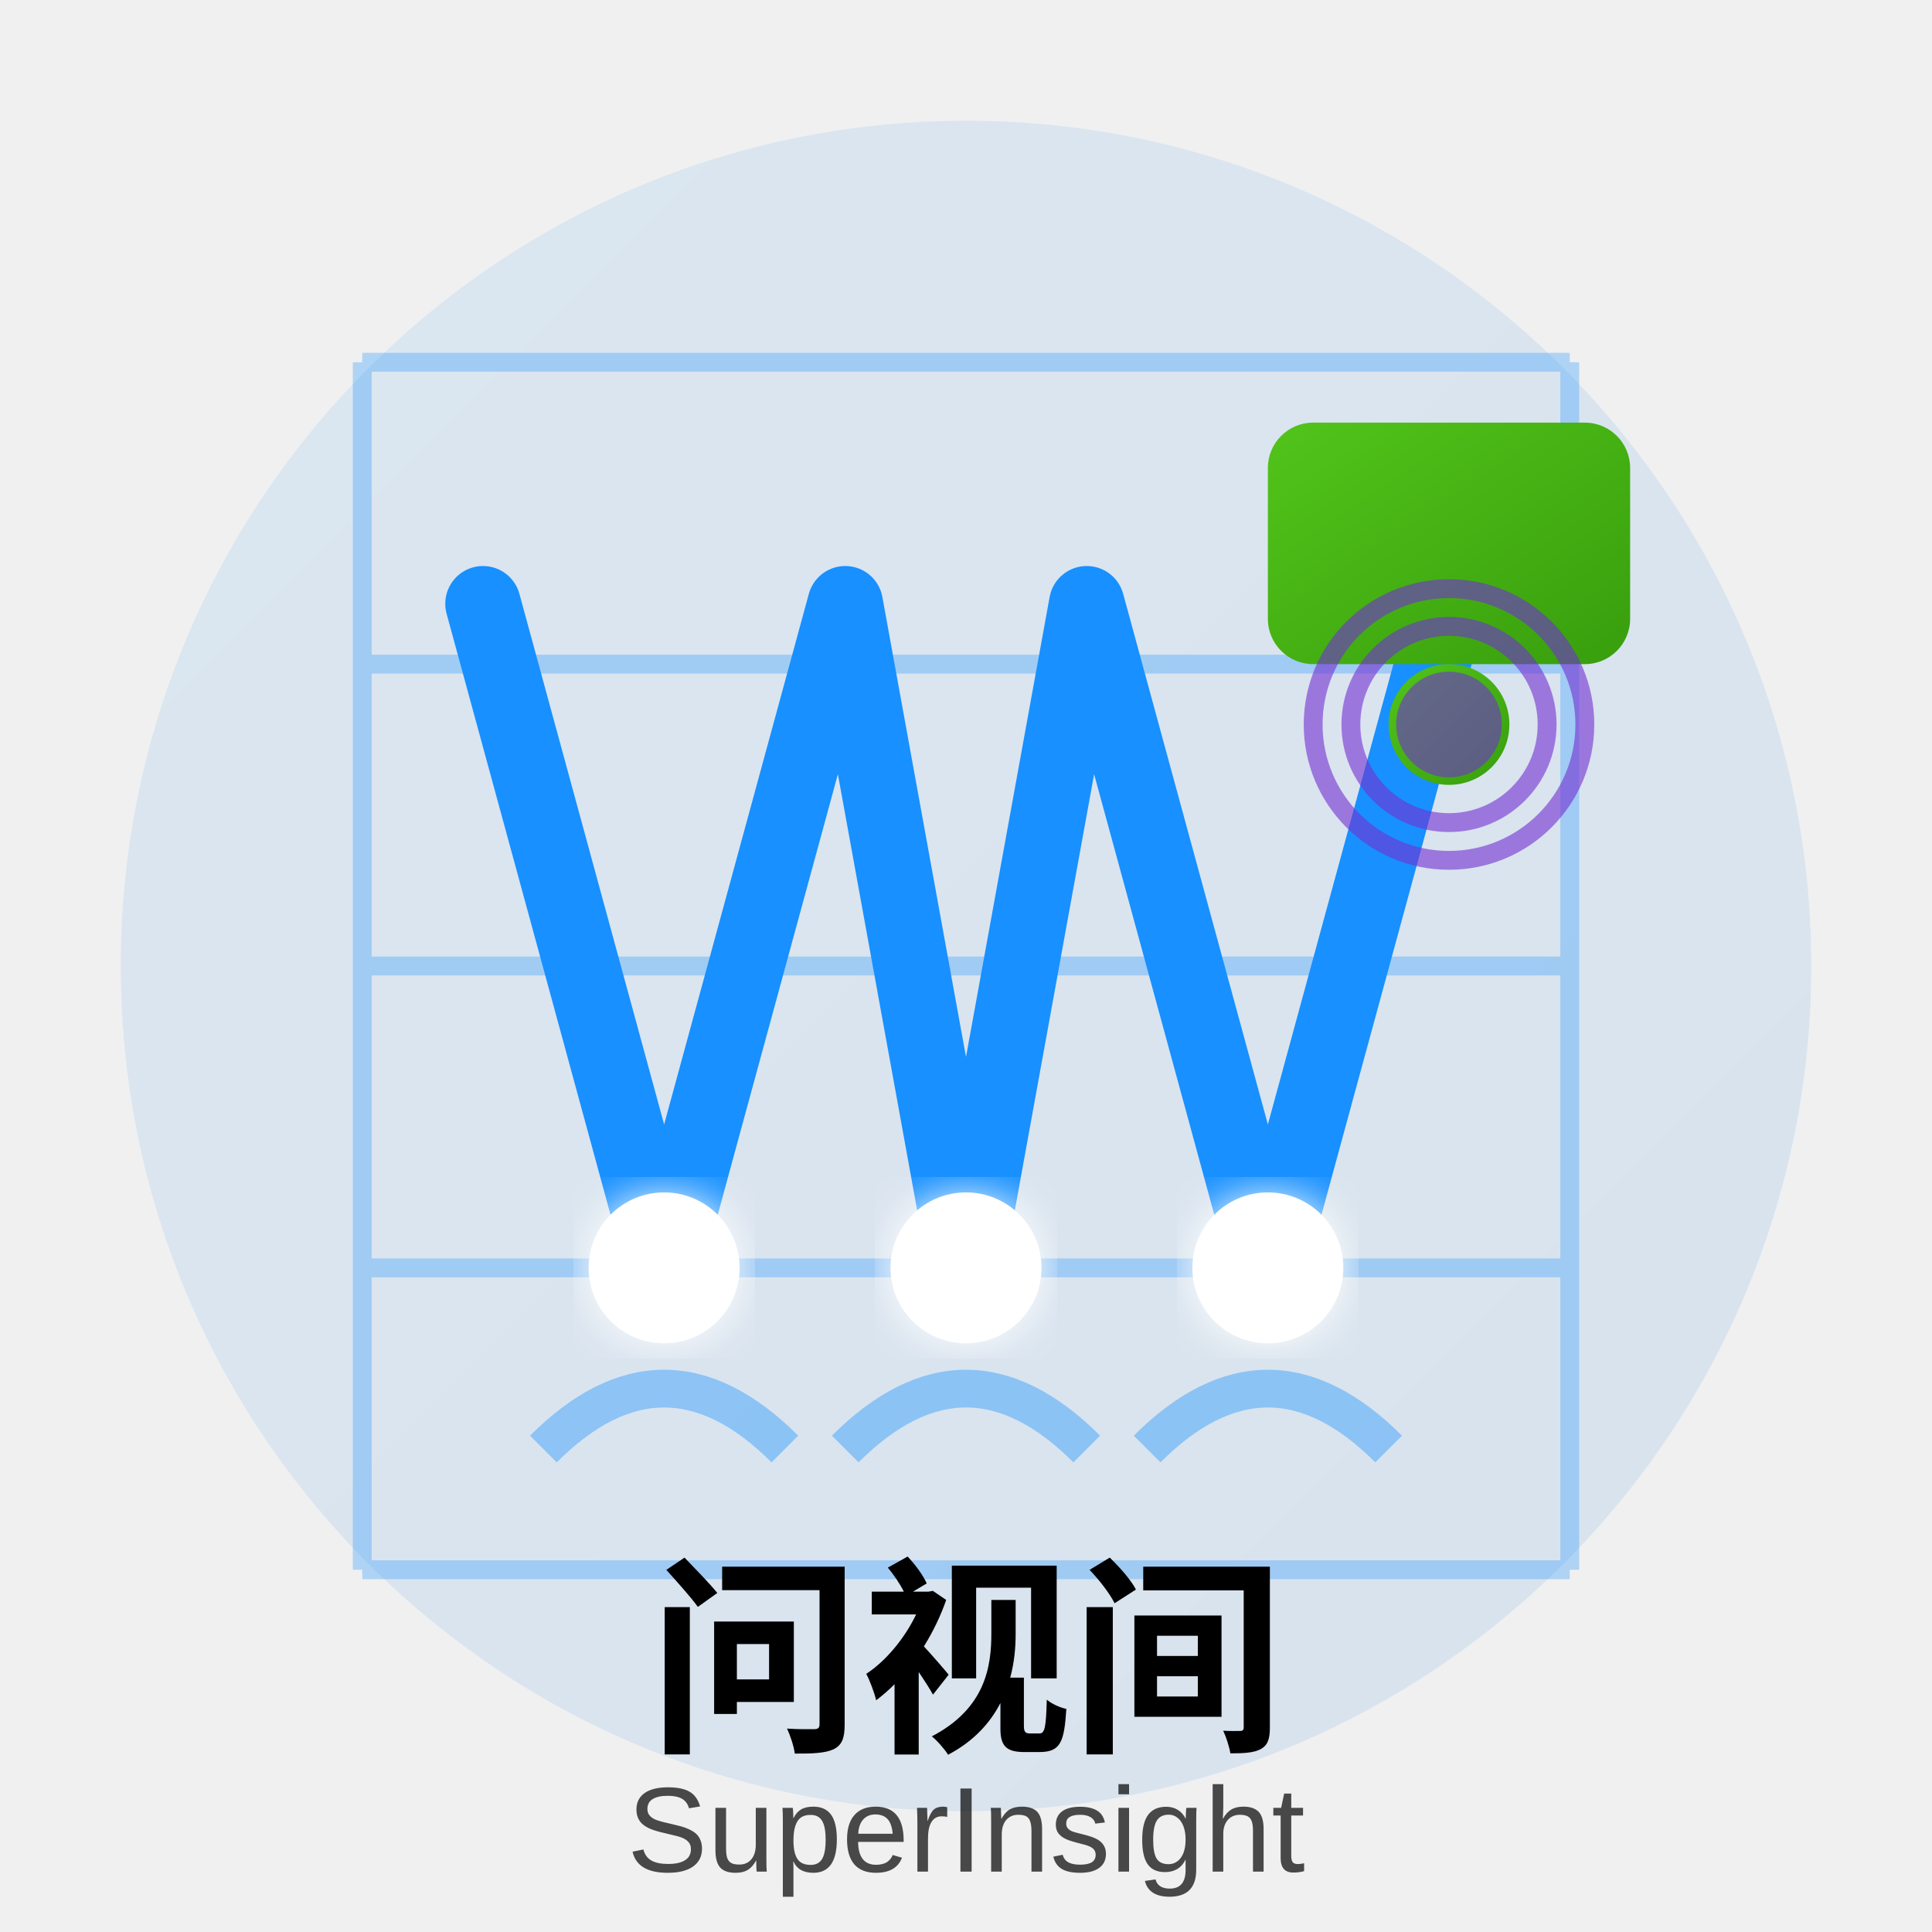
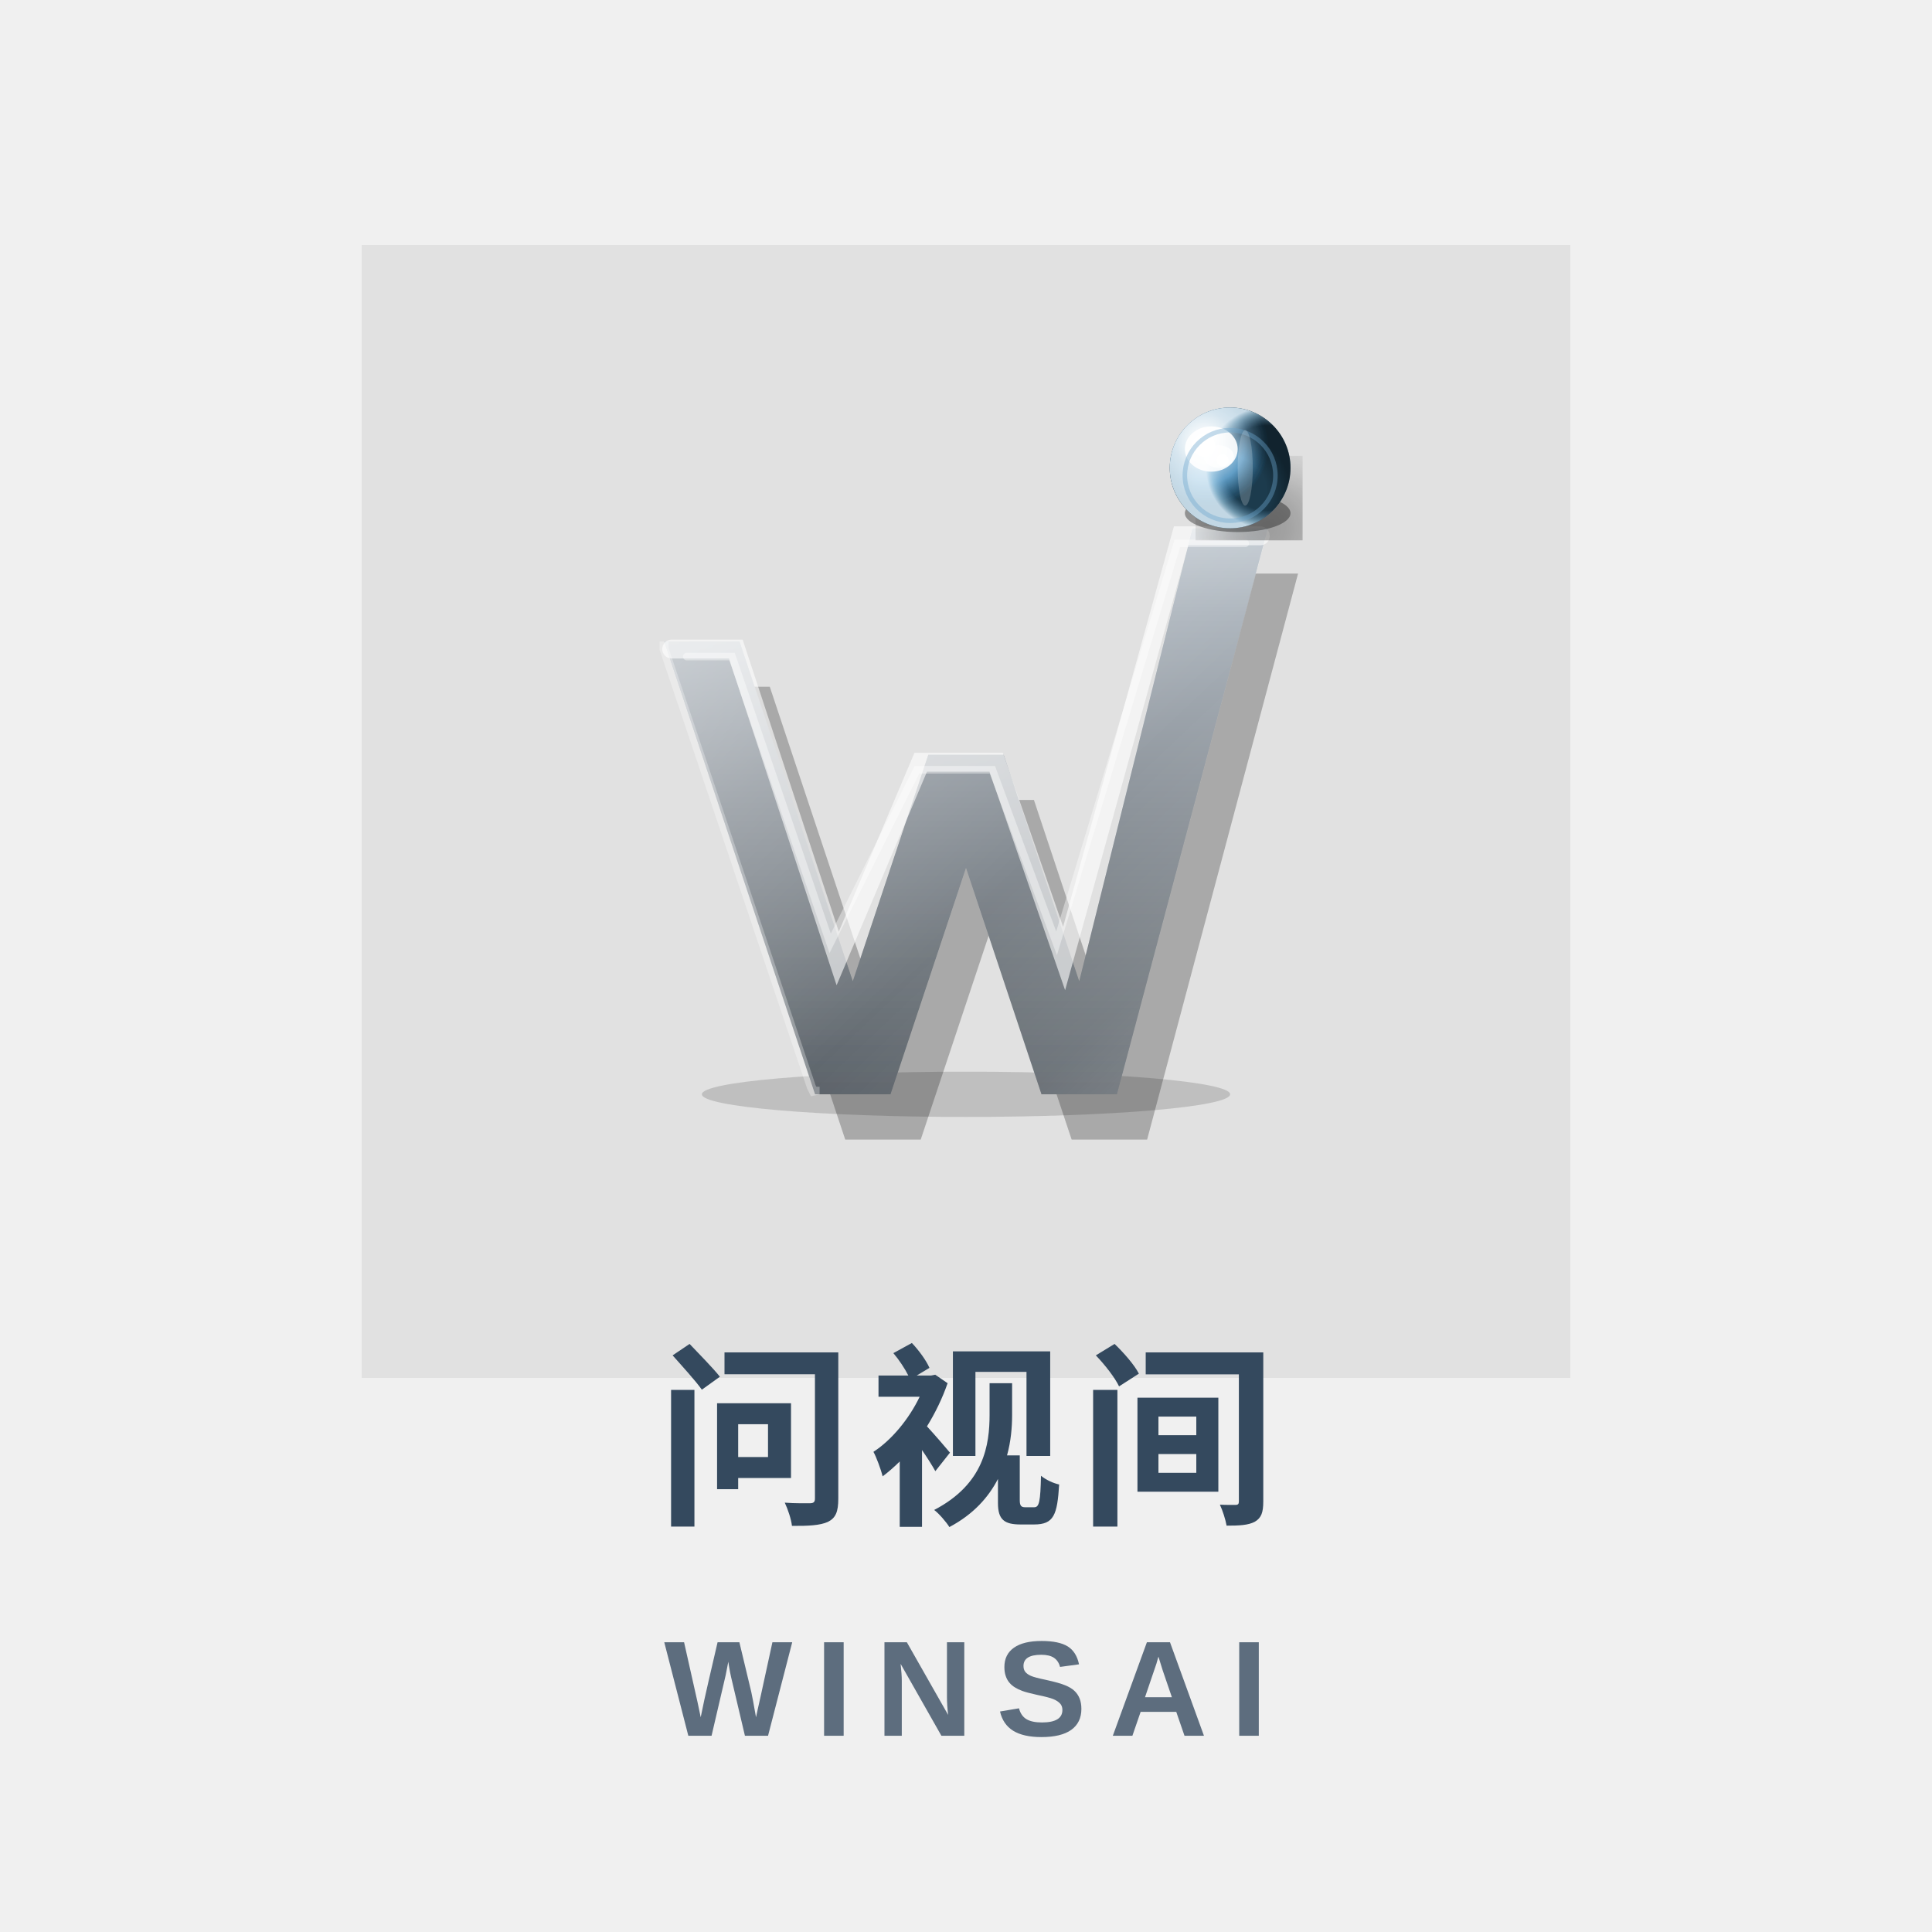
- <svg xmlns="http://www.w3.org/2000/svg" width="256" height="256" viewBox="0 0 256 256" fill="none">
+ <svg xmlns="http://www.w3.org/2000/svg" viewBox="0 0 256 256" fill="none">
  <defs>
-     <linearGradient id="sqBg" x1="0%" y1="0%" x2="100%" y2="100%">
-       <stop offset="0%" style="stop-color:#1890FF;stop-opacity:1" />
-       <stop offset="100%" style="stop-color:#096DD9;stop-opacity:1" />
+     <linearGradient id="wGrad256" x1="0%" y1="0%" x2="0%" y2="100%">
+       <stop offset="0%" stop-color="#C5CDD4" />
+       <stop offset="15%" stop-color="#ADB5BD" />
+       <stop offset="50%" stop-color="#8B9299" />
+       <stop offset="85%" stop-color="#6B7278" />
+       <stop offset="100%" stop-color="#5B6269" />
    </linearGradient>
-     <linearGradient id="sqLabel" x1="0%" y1="0%" x2="100%" y2="100%">
-       <stop offset="0%" style="stop-color:#52C41A;stop-opacity:1" />
-       <stop offset="100%" style="stop-color:#389E0D;stop-opacity:1" />
+     <linearGradient id="metalShine256" x1="0%" y1="0%" x2="100%" y2="100%">
+       <stop offset="0%" stop-color="white" stop-opacity="0.5" />
+       <stop offset="30%" stop-color="white" stop-opacity="0.2" />
+       <stop offset="60%" stop-color="white" stop-opacity="0" />
+       <stop offset="80%" stop-color="white" stop-opacity="0.1" />
+       <stop offset="100%" stop-color="white" stop-opacity="0.3" />
    </linearGradient>
-     <filter id="sqGlow">
-       <feGaussianBlur stdDeviation="3" result="coloredBlur" />
+     <radialGradient id="blueGlass256" cx="32%" cy="32%">
+       <stop offset="0%" stop-color="#D4E8F5" />
+       <stop offset="15%" stop-color="#A3D0E8" />
+       <stop offset="35%" stop-color="#6BA5CD" />
+       <stop offset="60%" stop-color="#4A8FBD" />
+       <stop offset="80%" stop-color="#2D5F7F" />
+       <stop offset="100%" stop-color="#1A3A4D" />
+     </radialGradient>
+     <radialGradient id="glassHL256" cx="28%" cy="28%">
+       <stop offset="0%" stop-color="white" stop-opacity="1" />
+       <stop offset="25%" stop-color="white" stop-opacity="0.7" />
+       <stop offset="50%" stop-color="white" stop-opacity="0.3" />
+       <stop offset="75%" stop-color="white" stop-opacity="0.1" />
+       <stop offset="100%" stop-color="white" stop-opacity="0" />
+     </radialGradient>
+     <radialGradient id="rimLight256" cx="80%" cy="50%">
+       <stop offset="0%" stop-color="#6BA5CD" stop-opacity="0" />
+       <stop offset="70%" stop-color="#6BA5CD" stop-opacity="0" />
+       <stop offset="90%" stop-color="#A3D0E8" stop-opacity="0.6" />
+       <stop offset="100%" stop-color="#D4E8F5" stop-opacity="0.9" />
+     </radialGradient>
+     <radialGradient id="sphereAO256" cx="50%" cy="70%">
+       <stop offset="0%" stop-color="black" stop-opacity="0" />
+       <stop offset="60%" stop-color="black" stop-opacity="0" />
+       <stop offset="100%" stop-color="black" stop-opacity="0.4" />
+     </radialGradient>
+     <filter id="shadow256">
+       <feGaussianBlur in="SourceAlpha" stdDeviation="5" />
+       <feOffset dx="5" dy="8" />
+       <feComponentTransfer>
+         <feFuncA type="linear" slope="0.4" />
+       </feComponentTransfer>
      <feMerge>
-         <feMergeNode in="coloredBlur" />
+         <feMergeNode />
+         <feMergeNode in="SourceGraphic" />
+       </feMerge>
+     </filter>
+     <filter id="innerSh256" x="-50%" y="-50%" width="200%" height="200%">
+       <feGaussianBlur in="SourceAlpha" stdDeviation="3" />
+       <feOffset dx="0" dy="4" />
+       <feFlood flood-color="#000" flood-opacity="0.25" />
+       <feComposite in2="offsetblur" operator="in" />
+       <feMerge>
+         <feMergeNode />
        <feMergeNode in="SourceGraphic" />
      </feMerge>
    </filter>
  </defs>
-   <circle cx="128" cy="128" r="112" fill="url(#sqBg)" opacity="0.1" />
-   <g stroke="#1890FF" stroke-width="2.5" opacity="0.3">
-     <line x1="48" y1="48" x2="208" y2="48" />
-     <line x1="48" y1="88" x2="208" y2="88" />
-     <line x1="48" y1="128" x2="208" y2="128" />
-     <line x1="48" y1="168" x2="208" y2="168" />
-     <line x1="48" y1="208" x2="208" y2="208" />
-     <line x1="48" y1="48" x2="48" y2="208" />
-     <line x1="208" y1="48" x2="208" y2="208" />
+   <g transform="translate(78, 50)">
+     <ellipse cx="50" cy="95" rx="35" ry="3" fill="rgba(0,0,0,0.15)" />
+     <path d="M10,35 L20,35 L35,80 L45,50 L55,50 L65,80 L80,20 L90,20 L70,95 L60,95 L50,65 L40,95 L30,95 Z" fill="rgba(0,0,0,0.25)" transform="translate(4, 6)" />
+     <path d="M10,35 L20,35 L35,80 L45,50 L55,50 L65,80 L80,20 L90,20 L70,95 L60,95 L50,65 L40,95 L30,95 Z" fill="url(#wGrad256)" filter="url(#innerSh256)" />
+     <path d="M10,35 L20,35 L35,80 L45,50 L55,50 L65,80 L80,20 L90,20 L70,95 L60,95 L50,65 L40,95 L30,95 Z" fill="url(#metalShine256)" />
+     <path d="M11,36 L19.5,36 L33,77 L44,51 L54,51 L63,77 L78.5,21 L89,21" fill="none" stroke="white" stroke-width="2.5" stroke-linecap="round" opacity="0.6" />
+     <path d="M13,37 L19,37 L32,75 L43.5,52 L53.5,52 L62,75 L78,22 L87,22" fill="none" stroke="white" stroke-width="1" stroke-linecap="round" opacity="0.4" />
+     <path d="M10,35 L10,36 L29.5,94 L30,95 L30,94" fill="none" stroke="rgba(255,255,255,0.3)" stroke-width="1.2" />
+     <ellipse cx="86" cy="18" rx="7" ry="2.5" fill="rgba(0,0,0,0.35)" />
+     <ellipse cx="85" cy="16.5" rx="5" ry="1.5" fill="rgba(0,0,0,0.45)" />
+     <circle cx="85" cy="12" r="8" fill="url(#blueGlass256)" filter="url(#shadow256)" />
+     <circle cx="85" cy="12" r="8" fill="url(#sphereAO256)" />
+     <circle cx="85" cy="12" r="8" fill="url(#rimLight256)" />
+     <circle cx="85" cy="12" r="8" fill="url(#glassHL256)" />
+     <ellipse cx="82.5" cy="9.5" rx="3.5" ry="3" fill="white" opacity="0.9" />
+     <ellipse cx="83.5" cy="10.5" rx="2" ry="1.5" fill="white" opacity="0.7" />
+     <circle cx="81.5" cy="9" r="1.5" fill="white" opacity="1" />
+     <circle cx="84" cy="11" r="0.8" fill="white" opacity="0.9" />
+     <circle cx="85" cy="13" r="6" fill="none" stroke="#6BA5CD" stroke-width="0.6" opacity="0.4" />
+     <ellipse cx="87" cy="12" rx="1" ry="5" fill="white" opacity="0.2" />
  </g>
-   <path d="M 64 80 L 88 168 L 112 80 L 128 168 L 144 80 L 168 168 L 192 80" stroke="#1890FF" stroke-width="10" fill="none" stroke-linecap="round" stroke-linejoin="round" />
-   <circle cx="88" cy="168" r="10" fill="white" filter="url(#sqGlow)" />
-   <circle cx="128" cy="168" r="10" fill="white" filter="url(#sqGlow)" />
-   <circle cx="168" cy="168" r="10" fill="white" filter="url(#sqGlow)" />
-   <g transform="translate(168, 56)">
-     <rect x="0" y="0" width="48" height="32" rx="6" fill="url(#sqLabel)" />
-     <circle cx="24" cy="40" r="8" fill="url(#sqLabel)" />
-     <line x1="24" y1="32" x2="24" y2="40" stroke="url(#sqLabel)" stroke-width="5" />
-   </g>
-   <g stroke="#1890FF" stroke-width="5" fill="none" opacity="0.4">
-     <path d="M 72 192 Q 88 176, 104 192" />
-     <path d="M 112 192 Q 128 176, 144 192" />
-     <path d="M 152 192 Q 168 176, 184 192" />
-   </g>
-   <g opacity="0.6">
-     <circle cx="192" cy="96" r="18" fill="none" stroke="#722ED1" stroke-width="2.5" />
-     <circle cx="192" cy="96" r="13" fill="none" stroke="#722ED1" stroke-width="2.5" />
-     <circle cx="192" cy="96" r="7" fill="#722ED1" />
-   </g>
-   <text x="128" y="230" font-family="PingFang SC, Microsoft YaHei, sans-serif" font-size="28" font-weight="600" fill="currentColor" text-anchor="middle">
+   <text x="128" y="200" font-family="PingFang SC, Microsoft YaHei, Noto Sans SC, sans-serif" font-size="26" font-weight="700" fill="#34495E" text-anchor="middle" letter-spacing="2">
    问视间
  </text>
-   <text x="128" y="248" font-family="Arial, sans-serif" font-size="16" font-weight="500" fill="currentColor" opacity="0.7" text-anchor="middle">
-     SuperInsight
+   <text x="128" y="230" font-family="Arial, Helvetica, sans-serif" font-size="18" font-weight="700" fill="#5D6D7E" text-anchor="middle" letter-spacing="3">
+     WINSAI
  </text>
</svg>
